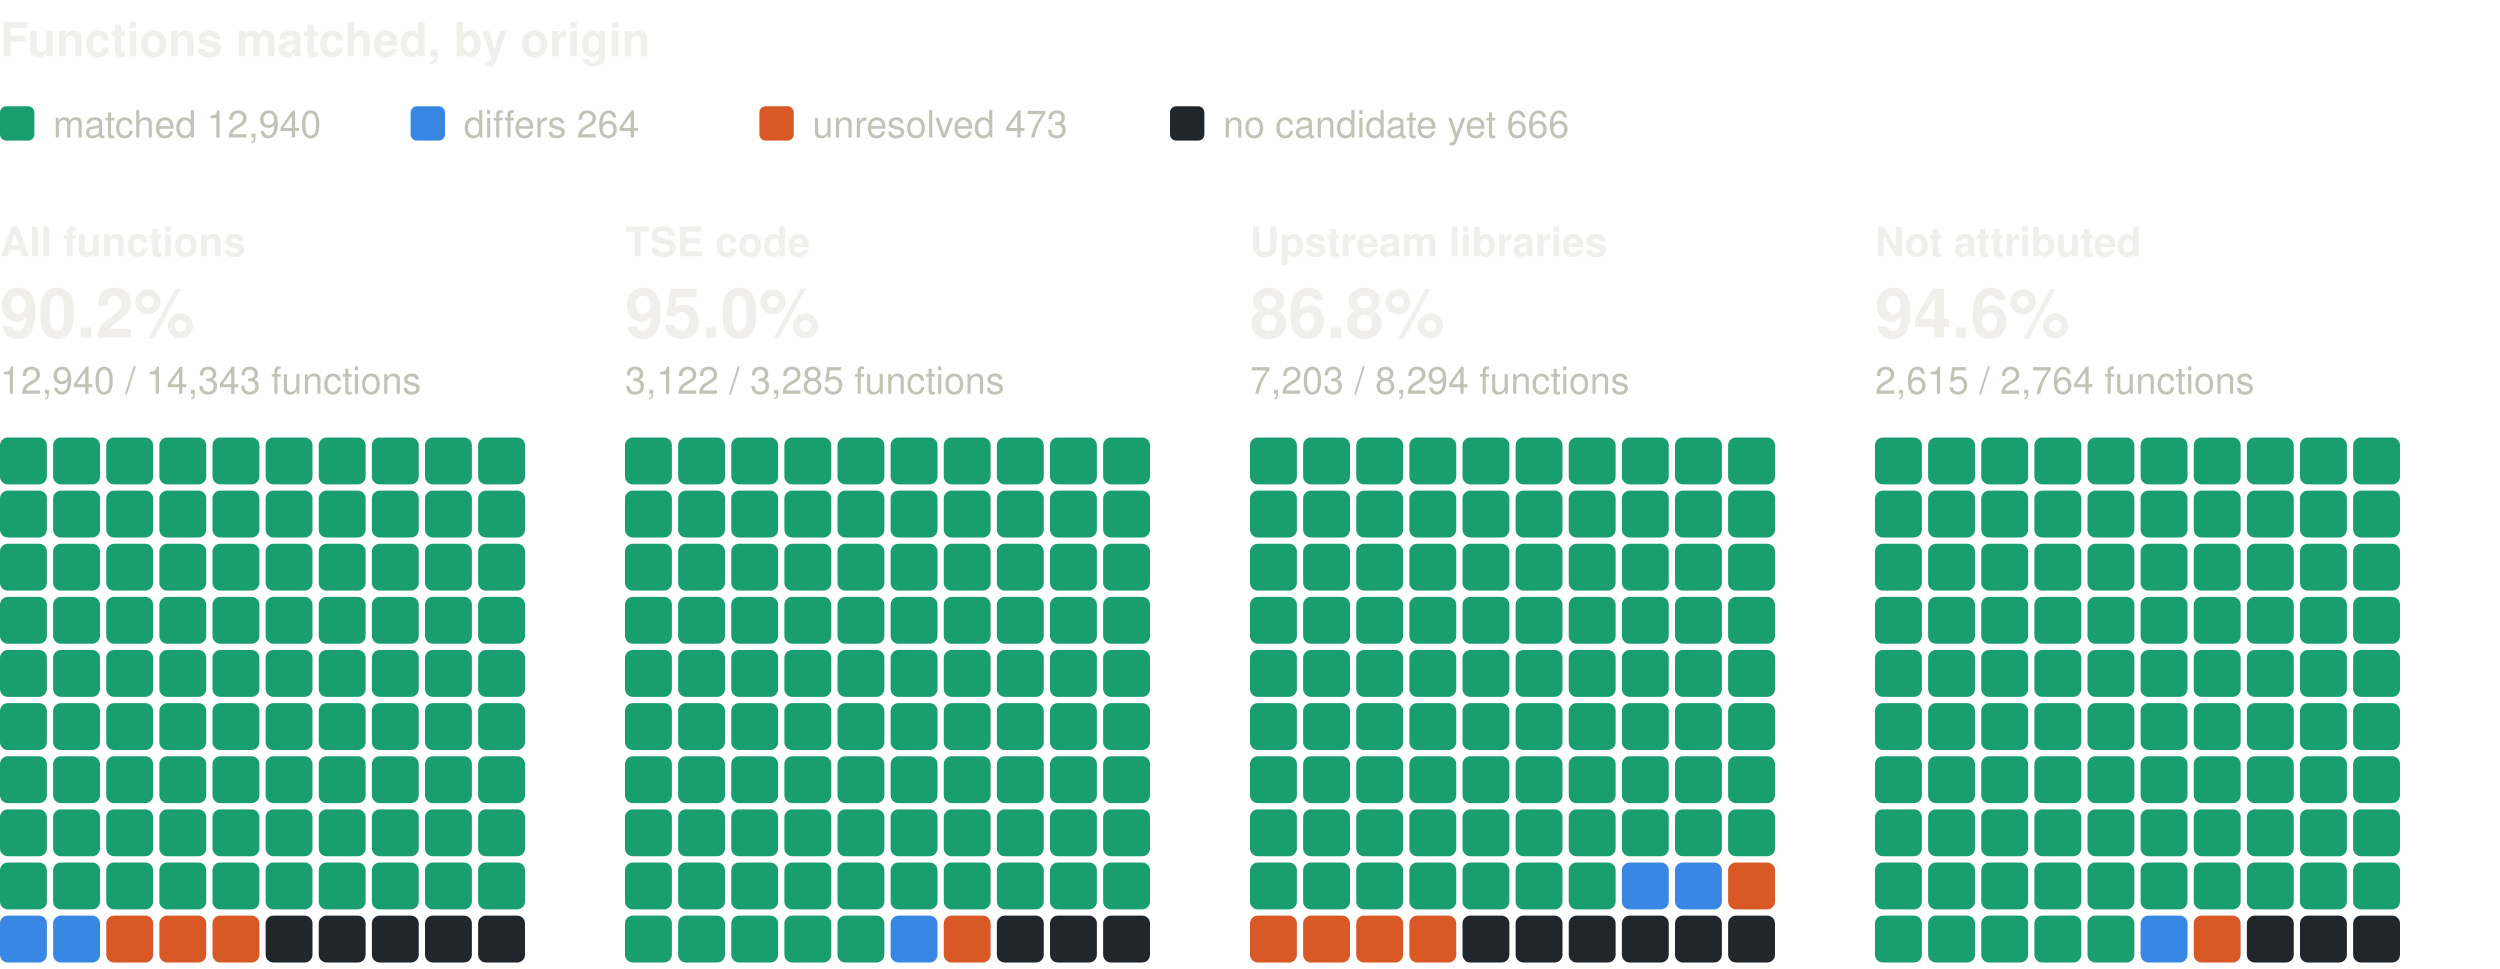
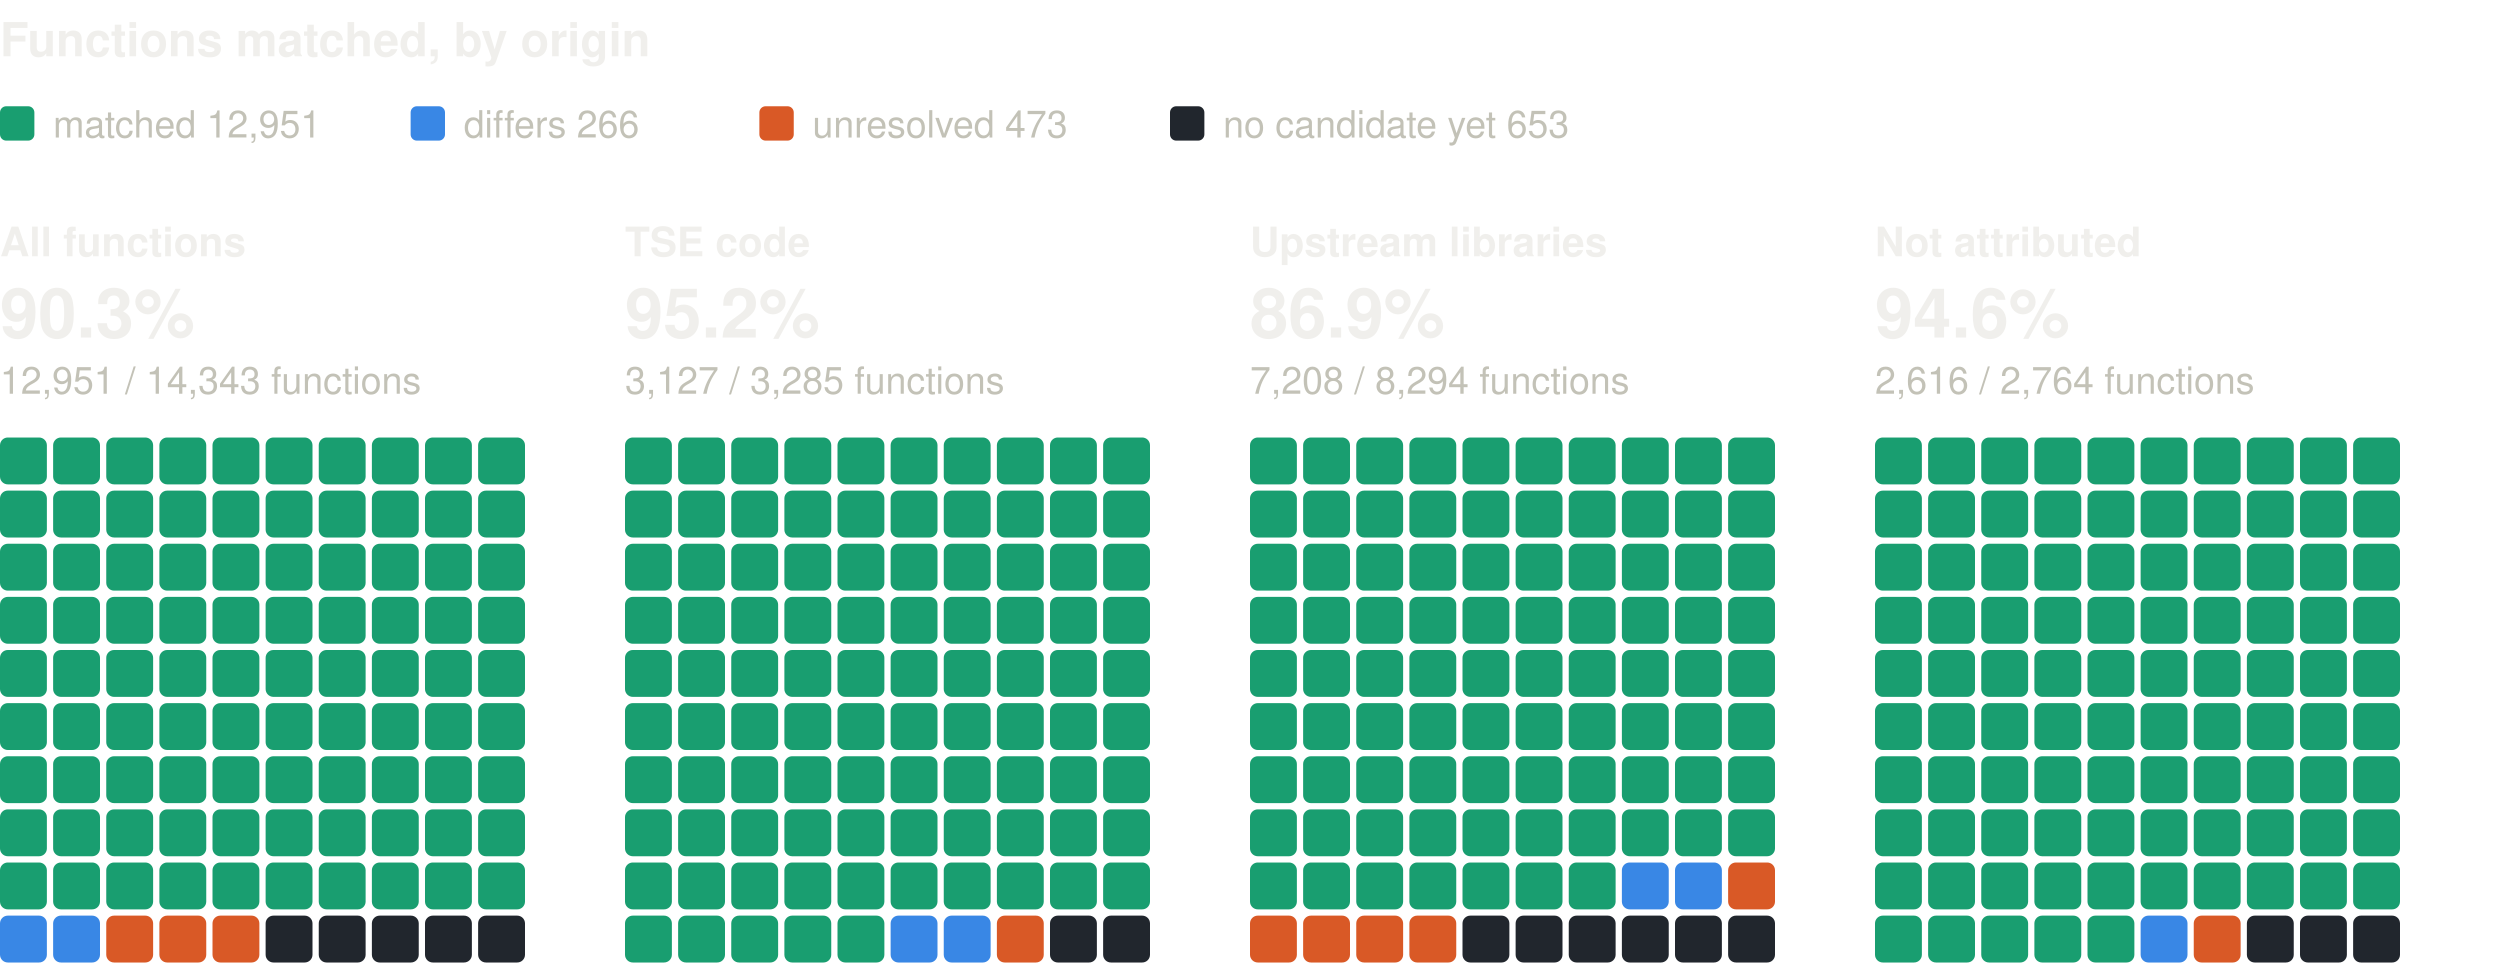
<svg xmlns="http://www.w3.org/2000/svg" width="800" height="310" viewBox="0 0 800 310" role="img" aria-label="Functions matched, by origin: one square per percent, coloured by verdict" font-family="system-ui, -apple-system, 'Segoe UI', Helvetica, Arial, sans-serif">
  <text x="0" y="18" font-size="15" fill="#f0efec" font-weight="600">Functions matched, by origin</text>
  <rect x="0" y="34" width="11" height="11" rx="2" fill="#199e70" />
-   <text x="17" y="44" font-size="12" fill="#c3c2b7">matched 12,940</text>
+   <text x="17" y="44" font-size="12" fill="#c3c2b7">matched 12,951</text>
  <rect x="131.4" y="34" width="11" height="11" rx="2" fill="#3987e5" />
-   <text x="148.4" y="44" font-size="12" fill="#c3c2b7">differs 264</text>
+   <text x="148.4" y="44" font-size="12" fill="#c3c2b7">differs 266</text>
  <rect x="243" y="34" width="11" height="11" rx="2" fill="#d95926" />
  <text x="260" y="44" font-size="12" fill="#c3c2b7">unresolved 473</text>
  <rect x="374.4" y="34" width="11" height="11" rx="2" fill="#21262d" />
-   <text x="391.4" y="44" font-size="12" fill="#c3c2b7">no candidate yet 666</text>
+   <text x="391.4" y="44" font-size="12" fill="#c3c2b7">no candidate yet 653</text>
  <text x="0" y="82" font-size="13" fill="#f0efec" font-weight="600">All functions</text>
-   <text x="0" y="108" font-size="22" fill="#f0efec" font-weight="600">90.2%</text>
-   <text x="0" y="126" font-size="12" fill="#c3c2b7">12,940 / 14,343 functions</text>
+   <text x="0" y="108" font-size="22" fill="#f0efec" font-weight="600">90.3%</text>
+   <text x="0" y="126" font-size="12" fill="#c3c2b7">12,951 / 14,343 functions</text>
  <rect x="0" y="140" width="15" height="15" rx="2.5" fill="#199e70" />
  <rect x="17" y="140" width="15" height="15" rx="2.5" fill="#199e70" />
  <rect x="34" y="140" width="15" height="15" rx="2.5" fill="#199e70" />
  <rect x="51" y="140" width="15" height="15" rx="2.5" fill="#199e70" />
  <rect x="68" y="140" width="15" height="15" rx="2.5" fill="#199e70" />
  <rect x="85" y="140" width="15" height="15" rx="2.5" fill="#199e70" />
  <rect x="102" y="140" width="15" height="15" rx="2.5" fill="#199e70" />
  <rect x="119" y="140" width="15" height="15" rx="2.5" fill="#199e70" />
  <rect x="136" y="140" width="15" height="15" rx="2.5" fill="#199e70" />
  <rect x="153" y="140" width="15" height="15" rx="2.5" fill="#199e70" />
  <rect x="0" y="157" width="15" height="15" rx="2.5" fill="#199e70" />
  <rect x="17" y="157" width="15" height="15" rx="2.5" fill="#199e70" />
  <rect x="34" y="157" width="15" height="15" rx="2.5" fill="#199e70" />
  <rect x="51" y="157" width="15" height="15" rx="2.5" fill="#199e70" />
  <rect x="68" y="157" width="15" height="15" rx="2.5" fill="#199e70" />
  <rect x="85" y="157" width="15" height="15" rx="2.5" fill="#199e70" />
  <rect x="102" y="157" width="15" height="15" rx="2.5" fill="#199e70" />
  <rect x="119" y="157" width="15" height="15" rx="2.5" fill="#199e70" />
  <rect x="136" y="157" width="15" height="15" rx="2.5" fill="#199e70" />
  <rect x="153" y="157" width="15" height="15" rx="2.5" fill="#199e70" />
  <rect x="0" y="174" width="15" height="15" rx="2.5" fill="#199e70" />
  <rect x="17" y="174" width="15" height="15" rx="2.5" fill="#199e70" />
  <rect x="34" y="174" width="15" height="15" rx="2.5" fill="#199e70" />
  <rect x="51" y="174" width="15" height="15" rx="2.5" fill="#199e70" />
  <rect x="68" y="174" width="15" height="15" rx="2.5" fill="#199e70" />
  <rect x="85" y="174" width="15" height="15" rx="2.5" fill="#199e70" />
  <rect x="102" y="174" width="15" height="15" rx="2.5" fill="#199e70" />
  <rect x="119" y="174" width="15" height="15" rx="2.5" fill="#199e70" />
  <rect x="136" y="174" width="15" height="15" rx="2.5" fill="#199e70" />
  <rect x="153" y="174" width="15" height="15" rx="2.5" fill="#199e70" />
  <rect x="0" y="191" width="15" height="15" rx="2.5" fill="#199e70" />
  <rect x="17" y="191" width="15" height="15" rx="2.5" fill="#199e70" />
  <rect x="34" y="191" width="15" height="15" rx="2.5" fill="#199e70" />
  <rect x="51" y="191" width="15" height="15" rx="2.5" fill="#199e70" />
  <rect x="68" y="191" width="15" height="15" rx="2.5" fill="#199e70" />
  <rect x="85" y="191" width="15" height="15" rx="2.5" fill="#199e70" />
  <rect x="102" y="191" width="15" height="15" rx="2.5" fill="#199e70" />
  <rect x="119" y="191" width="15" height="15" rx="2.5" fill="#199e70" />
  <rect x="136" y="191" width="15" height="15" rx="2.5" fill="#199e70" />
  <rect x="153" y="191" width="15" height="15" rx="2.5" fill="#199e70" />
  <rect x="0" y="208" width="15" height="15" rx="2.5" fill="#199e70" />
  <rect x="17" y="208" width="15" height="15" rx="2.5" fill="#199e70" />
  <rect x="34" y="208" width="15" height="15" rx="2.5" fill="#199e70" />
  <rect x="51" y="208" width="15" height="15" rx="2.5" fill="#199e70" />
  <rect x="68" y="208" width="15" height="15" rx="2.5" fill="#199e70" />
  <rect x="85" y="208" width="15" height="15" rx="2.5" fill="#199e70" />
  <rect x="102" y="208" width="15" height="15" rx="2.5" fill="#199e70" />
  <rect x="119" y="208" width="15" height="15" rx="2.5" fill="#199e70" />
  <rect x="136" y="208" width="15" height="15" rx="2.5" fill="#199e70" />
  <rect x="153" y="208" width="15" height="15" rx="2.5" fill="#199e70" />
  <rect x="0" y="225" width="15" height="15" rx="2.5" fill="#199e70" />
  <rect x="17" y="225" width="15" height="15" rx="2.5" fill="#199e70" />
  <rect x="34" y="225" width="15" height="15" rx="2.5" fill="#199e70" />
  <rect x="51" y="225" width="15" height="15" rx="2.5" fill="#199e70" />
  <rect x="68" y="225" width="15" height="15" rx="2.5" fill="#199e70" />
  <rect x="85" y="225" width="15" height="15" rx="2.5" fill="#199e70" />
  <rect x="102" y="225" width="15" height="15" rx="2.5" fill="#199e70" />
  <rect x="119" y="225" width="15" height="15" rx="2.5" fill="#199e70" />
  <rect x="136" y="225" width="15" height="15" rx="2.5" fill="#199e70" />
  <rect x="153" y="225" width="15" height="15" rx="2.5" fill="#199e70" />
  <rect x="0" y="242" width="15" height="15" rx="2.5" fill="#199e70" />
  <rect x="17" y="242" width="15" height="15" rx="2.5" fill="#199e70" />
  <rect x="34" y="242" width="15" height="15" rx="2.5" fill="#199e70" />
  <rect x="51" y="242" width="15" height="15" rx="2.5" fill="#199e70" />
  <rect x="68" y="242" width="15" height="15" rx="2.5" fill="#199e70" />
  <rect x="85" y="242" width="15" height="15" rx="2.5" fill="#199e70" />
  <rect x="102" y="242" width="15" height="15" rx="2.5" fill="#199e70" />
  <rect x="119" y="242" width="15" height="15" rx="2.5" fill="#199e70" />
  <rect x="136" y="242" width="15" height="15" rx="2.5" fill="#199e70" />
  <rect x="153" y="242" width="15" height="15" rx="2.5" fill="#199e70" />
  <rect x="0" y="259" width="15" height="15" rx="2.5" fill="#199e70" />
  <rect x="17" y="259" width="15" height="15" rx="2.5" fill="#199e70" />
  <rect x="34" y="259" width="15" height="15" rx="2.5" fill="#199e70" />
  <rect x="51" y="259" width="15" height="15" rx="2.5" fill="#199e70" />
  <rect x="68" y="259" width="15" height="15" rx="2.5" fill="#199e70" />
  <rect x="85" y="259" width="15" height="15" rx="2.5" fill="#199e70" />
  <rect x="102" y="259" width="15" height="15" rx="2.5" fill="#199e70" />
  <rect x="119" y="259" width="15" height="15" rx="2.5" fill="#199e70" />
  <rect x="136" y="259" width="15" height="15" rx="2.5" fill="#199e70" />
  <rect x="153" y="259" width="15" height="15" rx="2.5" fill="#199e70" />
  <rect x="0" y="276" width="15" height="15" rx="2.5" fill="#199e70" />
  <rect x="17" y="276" width="15" height="15" rx="2.5" fill="#199e70" />
  <rect x="34" y="276" width="15" height="15" rx="2.5" fill="#199e70" />
  <rect x="51" y="276" width="15" height="15" rx="2.5" fill="#199e70" />
  <rect x="68" y="276" width="15" height="15" rx="2.5" fill="#199e70" />
  <rect x="85" y="276" width="15" height="15" rx="2.5" fill="#199e70" />
  <rect x="102" y="276" width="15" height="15" rx="2.5" fill="#199e70" />
  <rect x="119" y="276" width="15" height="15" rx="2.5" fill="#199e70" />
  <rect x="136" y="276" width="15" height="15" rx="2.5" fill="#199e70" />
  <rect x="153" y="276" width="15" height="15" rx="2.5" fill="#199e70" />
  <rect x="0" y="293" width="15" height="15" rx="2.5" fill="#3987e5" />
  <rect x="17" y="293" width="15" height="15" rx="2.5" fill="#3987e5" />
  <rect x="34" y="293" width="15" height="15" rx="2.5" fill="#d95926" />
  <rect x="51" y="293" width="15" height="15" rx="2.5" fill="#d95926" />
  <rect x="68" y="293" width="15" height="15" rx="2.5" fill="#d95926" />
  <rect x="85" y="293" width="15" height="15" rx="2.5" fill="#21262d" />
  <rect x="102" y="293" width="15" height="15" rx="2.5" fill="#21262d" />
  <rect x="119" y="293" width="15" height="15" rx="2.5" fill="#21262d" />
  <rect x="136" y="293" width="15" height="15" rx="2.5" fill="#21262d" />
  <rect x="153" y="293" width="15" height="15" rx="2.5" fill="#21262d" />
  <text x="200" y="82" font-size="13" fill="#f0efec" font-weight="600">TSE code</text>
-   <text x="200" y="108" font-size="22" fill="#f0efec" font-weight="600">95.0%</text>
-   <text x="200" y="126" font-size="12" fill="#c3c2b7">3,122 / 3,285 functions</text>
+   <text x="200" y="108" font-size="22" fill="#f0efec" font-weight="600">95.2%</text>
+   <text x="200" y="126" font-size="12" fill="#c3c2b7">3,127 / 3,285 functions</text>
  <rect x="200" y="140" width="15" height="15" rx="2.5" fill="#199e70" />
  <rect x="217" y="140" width="15" height="15" rx="2.5" fill="#199e70" />
  <rect x="234" y="140" width="15" height="15" rx="2.5" fill="#199e70" />
  <rect x="251" y="140" width="15" height="15" rx="2.5" fill="#199e70" />
  <rect x="268" y="140" width="15" height="15" rx="2.5" fill="#199e70" />
  <rect x="285" y="140" width="15" height="15" rx="2.5" fill="#199e70" />
  <rect x="302" y="140" width="15" height="15" rx="2.5" fill="#199e70" />
  <rect x="319" y="140" width="15" height="15" rx="2.5" fill="#199e70" />
  <rect x="336" y="140" width="15" height="15" rx="2.5" fill="#199e70" />
  <rect x="353" y="140" width="15" height="15" rx="2.5" fill="#199e70" />
  <rect x="200" y="157" width="15" height="15" rx="2.5" fill="#199e70" />
  <rect x="217" y="157" width="15" height="15" rx="2.5" fill="#199e70" />
  <rect x="234" y="157" width="15" height="15" rx="2.5" fill="#199e70" />
  <rect x="251" y="157" width="15" height="15" rx="2.5" fill="#199e70" />
  <rect x="268" y="157" width="15" height="15" rx="2.5" fill="#199e70" />
  <rect x="285" y="157" width="15" height="15" rx="2.5" fill="#199e70" />
  <rect x="302" y="157" width="15" height="15" rx="2.5" fill="#199e70" />
  <rect x="319" y="157" width="15" height="15" rx="2.5" fill="#199e70" />
  <rect x="336" y="157" width="15" height="15" rx="2.5" fill="#199e70" />
  <rect x="353" y="157" width="15" height="15" rx="2.5" fill="#199e70" />
  <rect x="200" y="174" width="15" height="15" rx="2.5" fill="#199e70" />
  <rect x="217" y="174" width="15" height="15" rx="2.5" fill="#199e70" />
  <rect x="234" y="174" width="15" height="15" rx="2.5" fill="#199e70" />
  <rect x="251" y="174" width="15" height="15" rx="2.5" fill="#199e70" />
  <rect x="268" y="174" width="15" height="15" rx="2.5" fill="#199e70" />
  <rect x="285" y="174" width="15" height="15" rx="2.5" fill="#199e70" />
  <rect x="302" y="174" width="15" height="15" rx="2.5" fill="#199e70" />
  <rect x="319" y="174" width="15" height="15" rx="2.5" fill="#199e70" />
  <rect x="336" y="174" width="15" height="15" rx="2.5" fill="#199e70" />
  <rect x="353" y="174" width="15" height="15" rx="2.5" fill="#199e70" />
  <rect x="200" y="191" width="15" height="15" rx="2.5" fill="#199e70" />
  <rect x="217" y="191" width="15" height="15" rx="2.5" fill="#199e70" />
  <rect x="234" y="191" width="15" height="15" rx="2.5" fill="#199e70" />
  <rect x="251" y="191" width="15" height="15" rx="2.5" fill="#199e70" />
  <rect x="268" y="191" width="15" height="15" rx="2.5" fill="#199e70" />
  <rect x="285" y="191" width="15" height="15" rx="2.5" fill="#199e70" />
  <rect x="302" y="191" width="15" height="15" rx="2.5" fill="#199e70" />
  <rect x="319" y="191" width="15" height="15" rx="2.5" fill="#199e70" />
  <rect x="336" y="191" width="15" height="15" rx="2.5" fill="#199e70" />
  <rect x="353" y="191" width="15" height="15" rx="2.5" fill="#199e70" />
  <rect x="200" y="208" width="15" height="15" rx="2.5" fill="#199e70" />
  <rect x="217" y="208" width="15" height="15" rx="2.5" fill="#199e70" />
  <rect x="234" y="208" width="15" height="15" rx="2.5" fill="#199e70" />
  <rect x="251" y="208" width="15" height="15" rx="2.5" fill="#199e70" />
  <rect x="268" y="208" width="15" height="15" rx="2.5" fill="#199e70" />
  <rect x="285" y="208" width="15" height="15" rx="2.5" fill="#199e70" />
  <rect x="302" y="208" width="15" height="15" rx="2.5" fill="#199e70" />
  <rect x="319" y="208" width="15" height="15" rx="2.5" fill="#199e70" />
  <rect x="336" y="208" width="15" height="15" rx="2.5" fill="#199e70" />
  <rect x="353" y="208" width="15" height="15" rx="2.5" fill="#199e70" />
  <rect x="200" y="225" width="15" height="15" rx="2.5" fill="#199e70" />
  <rect x="217" y="225" width="15" height="15" rx="2.5" fill="#199e70" />
  <rect x="234" y="225" width="15" height="15" rx="2.5" fill="#199e70" />
  <rect x="251" y="225" width="15" height="15" rx="2.5" fill="#199e70" />
  <rect x="268" y="225" width="15" height="15" rx="2.5" fill="#199e70" />
  <rect x="285" y="225" width="15" height="15" rx="2.5" fill="#199e70" />
  <rect x="302" y="225" width="15" height="15" rx="2.5" fill="#199e70" />
  <rect x="319" y="225" width="15" height="15" rx="2.5" fill="#199e70" />
  <rect x="336" y="225" width="15" height="15" rx="2.5" fill="#199e70" />
  <rect x="353" y="225" width="15" height="15" rx="2.5" fill="#199e70" />
  <rect x="200" y="242" width="15" height="15" rx="2.5" fill="#199e70" />
  <rect x="217" y="242" width="15" height="15" rx="2.5" fill="#199e70" />
  <rect x="234" y="242" width="15" height="15" rx="2.5" fill="#199e70" />
  <rect x="251" y="242" width="15" height="15" rx="2.5" fill="#199e70" />
  <rect x="268" y="242" width="15" height="15" rx="2.5" fill="#199e70" />
  <rect x="285" y="242" width="15" height="15" rx="2.5" fill="#199e70" />
  <rect x="302" y="242" width="15" height="15" rx="2.5" fill="#199e70" />
  <rect x="319" y="242" width="15" height="15" rx="2.5" fill="#199e70" />
  <rect x="336" y="242" width="15" height="15" rx="2.5" fill="#199e70" />
  <rect x="353" y="242" width="15" height="15" rx="2.5" fill="#199e70" />
  <rect x="200" y="259" width="15" height="15" rx="2.5" fill="#199e70" />
  <rect x="217" y="259" width="15" height="15" rx="2.5" fill="#199e70" />
  <rect x="234" y="259" width="15" height="15" rx="2.5" fill="#199e70" />
  <rect x="251" y="259" width="15" height="15" rx="2.5" fill="#199e70" />
  <rect x="268" y="259" width="15" height="15" rx="2.5" fill="#199e70" />
  <rect x="285" y="259" width="15" height="15" rx="2.5" fill="#199e70" />
  <rect x="302" y="259" width="15" height="15" rx="2.5" fill="#199e70" />
  <rect x="319" y="259" width="15" height="15" rx="2.5" fill="#199e70" />
  <rect x="336" y="259" width="15" height="15" rx="2.5" fill="#199e70" />
  <rect x="353" y="259" width="15" height="15" rx="2.5" fill="#199e70" />
  <rect x="200" y="276" width="15" height="15" rx="2.5" fill="#199e70" />
  <rect x="217" y="276" width="15" height="15" rx="2.5" fill="#199e70" />
  <rect x="234" y="276" width="15" height="15" rx="2.5" fill="#199e70" />
  <rect x="251" y="276" width="15" height="15" rx="2.5" fill="#199e70" />
  <rect x="268" y="276" width="15" height="15" rx="2.5" fill="#199e70" />
  <rect x="285" y="276" width="15" height="15" rx="2.5" fill="#199e70" />
  <rect x="302" y="276" width="15" height="15" rx="2.5" fill="#199e70" />
  <rect x="319" y="276" width="15" height="15" rx="2.5" fill="#199e70" />
  <rect x="336" y="276" width="15" height="15" rx="2.5" fill="#199e70" />
  <rect x="353" y="276" width="15" height="15" rx="2.5" fill="#199e70" />
  <rect x="200" y="293" width="15" height="15" rx="2.5" fill="#199e70" />
  <rect x="217" y="293" width="15" height="15" rx="2.5" fill="#199e70" />
  <rect x="234" y="293" width="15" height="15" rx="2.5" fill="#199e70" />
  <rect x="251" y="293" width="15" height="15" rx="2.5" fill="#199e70" />
  <rect x="268" y="293" width="15" height="15" rx="2.5" fill="#199e70" />
  <rect x="285" y="293" width="15" height="15" rx="2.5" fill="#3987e5" />
-   <rect x="302" y="293" width="15" height="15" rx="2.5" fill="#d95926" />
-   <rect x="319" y="293" width="15" height="15" rx="2.5" fill="#21262d" />
+   <rect x="302" y="293" width="15" height="15" rx="2.5" fill="#3987e5" />
+   <rect x="319" y="293" width="15" height="15" rx="2.5" fill="#d95926" />
  <rect x="336" y="293" width="15" height="15" rx="2.5" fill="#21262d" />
  <rect x="353" y="293" width="15" height="15" rx="2.5" fill="#21262d" />
  <text x="400" y="82" font-size="13" fill="#f0efec" font-weight="600">Upstream libraries</text>
-   <text x="400" y="108" font-size="22" fill="#f0efec" font-weight="600">86.8%</text>
-   <text x="400" y="126" font-size="12" fill="#c3c2b7">7,203 / 8,294 functions</text>
+   <text x="400" y="108" font-size="22" fill="#f0efec" font-weight="600">86.9%</text>
+   <text x="400" y="126" font-size="12" fill="#c3c2b7">7,208 / 8,294 functions</text>
  <rect x="400" y="140" width="15" height="15" rx="2.5" fill="#199e70" />
  <rect x="417" y="140" width="15" height="15" rx="2.5" fill="#199e70" />
  <rect x="434" y="140" width="15" height="15" rx="2.5" fill="#199e70" />
  <rect x="451" y="140" width="15" height="15" rx="2.5" fill="#199e70" />
  <rect x="468" y="140" width="15" height="15" rx="2.5" fill="#199e70" />
  <rect x="485" y="140" width="15" height="15" rx="2.5" fill="#199e70" />
  <rect x="502" y="140" width="15" height="15" rx="2.5" fill="#199e70" />
  <rect x="519" y="140" width="15" height="15" rx="2.5" fill="#199e70" />
  <rect x="536" y="140" width="15" height="15" rx="2.5" fill="#199e70" />
  <rect x="553" y="140" width="15" height="15" rx="2.5" fill="#199e70" />
  <rect x="400" y="157" width="15" height="15" rx="2.5" fill="#199e70" />
  <rect x="417" y="157" width="15" height="15" rx="2.5" fill="#199e70" />
  <rect x="434" y="157" width="15" height="15" rx="2.5" fill="#199e70" />
  <rect x="451" y="157" width="15" height="15" rx="2.5" fill="#199e70" />
  <rect x="468" y="157" width="15" height="15" rx="2.5" fill="#199e70" />
  <rect x="485" y="157" width="15" height="15" rx="2.5" fill="#199e70" />
  <rect x="502" y="157" width="15" height="15" rx="2.5" fill="#199e70" />
  <rect x="519" y="157" width="15" height="15" rx="2.5" fill="#199e70" />
  <rect x="536" y="157" width="15" height="15" rx="2.5" fill="#199e70" />
  <rect x="553" y="157" width="15" height="15" rx="2.5" fill="#199e70" />
  <rect x="400" y="174" width="15" height="15" rx="2.5" fill="#199e70" />
  <rect x="417" y="174" width="15" height="15" rx="2.5" fill="#199e70" />
  <rect x="434" y="174" width="15" height="15" rx="2.5" fill="#199e70" />
  <rect x="451" y="174" width="15" height="15" rx="2.5" fill="#199e70" />
  <rect x="468" y="174" width="15" height="15" rx="2.5" fill="#199e70" />
  <rect x="485" y="174" width="15" height="15" rx="2.5" fill="#199e70" />
  <rect x="502" y="174" width="15" height="15" rx="2.5" fill="#199e70" />
  <rect x="519" y="174" width="15" height="15" rx="2.5" fill="#199e70" />
  <rect x="536" y="174" width="15" height="15" rx="2.5" fill="#199e70" />
  <rect x="553" y="174" width="15" height="15" rx="2.5" fill="#199e70" />
  <rect x="400" y="191" width="15" height="15" rx="2.5" fill="#199e70" />
  <rect x="417" y="191" width="15" height="15" rx="2.5" fill="#199e70" />
  <rect x="434" y="191" width="15" height="15" rx="2.5" fill="#199e70" />
  <rect x="451" y="191" width="15" height="15" rx="2.5" fill="#199e70" />
  <rect x="468" y="191" width="15" height="15" rx="2.5" fill="#199e70" />
  <rect x="485" y="191" width="15" height="15" rx="2.5" fill="#199e70" />
  <rect x="502" y="191" width="15" height="15" rx="2.5" fill="#199e70" />
  <rect x="519" y="191" width="15" height="15" rx="2.5" fill="#199e70" />
  <rect x="536" y="191" width="15" height="15" rx="2.5" fill="#199e70" />
  <rect x="553" y="191" width="15" height="15" rx="2.5" fill="#199e70" />
  <rect x="400" y="208" width="15" height="15" rx="2.5" fill="#199e70" />
  <rect x="417" y="208" width="15" height="15" rx="2.5" fill="#199e70" />
  <rect x="434" y="208" width="15" height="15" rx="2.5" fill="#199e70" />
  <rect x="451" y="208" width="15" height="15" rx="2.5" fill="#199e70" />
  <rect x="468" y="208" width="15" height="15" rx="2.5" fill="#199e70" />
  <rect x="485" y="208" width="15" height="15" rx="2.5" fill="#199e70" />
  <rect x="502" y="208" width="15" height="15" rx="2.5" fill="#199e70" />
  <rect x="519" y="208" width="15" height="15" rx="2.5" fill="#199e70" />
  <rect x="536" y="208" width="15" height="15" rx="2.5" fill="#199e70" />
  <rect x="553" y="208" width="15" height="15" rx="2.5" fill="#199e70" />
  <rect x="400" y="225" width="15" height="15" rx="2.5" fill="#199e70" />
  <rect x="417" y="225" width="15" height="15" rx="2.5" fill="#199e70" />
  <rect x="434" y="225" width="15" height="15" rx="2.5" fill="#199e70" />
  <rect x="451" y="225" width="15" height="15" rx="2.5" fill="#199e70" />
  <rect x="468" y="225" width="15" height="15" rx="2.5" fill="#199e70" />
  <rect x="485" y="225" width="15" height="15" rx="2.5" fill="#199e70" />
  <rect x="502" y="225" width="15" height="15" rx="2.5" fill="#199e70" />
  <rect x="519" y="225" width="15" height="15" rx="2.5" fill="#199e70" />
  <rect x="536" y="225" width="15" height="15" rx="2.5" fill="#199e70" />
  <rect x="553" y="225" width="15" height="15" rx="2.5" fill="#199e70" />
  <rect x="400" y="242" width="15" height="15" rx="2.5" fill="#199e70" />
  <rect x="417" y="242" width="15" height="15" rx="2.5" fill="#199e70" />
  <rect x="434" y="242" width="15" height="15" rx="2.5" fill="#199e70" />
  <rect x="451" y="242" width="15" height="15" rx="2.5" fill="#199e70" />
  <rect x="468" y="242" width="15" height="15" rx="2.5" fill="#199e70" />
  <rect x="485" y="242" width="15" height="15" rx="2.5" fill="#199e70" />
  <rect x="502" y="242" width="15" height="15" rx="2.5" fill="#199e70" />
  <rect x="519" y="242" width="15" height="15" rx="2.5" fill="#199e70" />
  <rect x="536" y="242" width="15" height="15" rx="2.5" fill="#199e70" />
  <rect x="553" y="242" width="15" height="15" rx="2.5" fill="#199e70" />
  <rect x="400" y="259" width="15" height="15" rx="2.5" fill="#199e70" />
  <rect x="417" y="259" width="15" height="15" rx="2.5" fill="#199e70" />
  <rect x="434" y="259" width="15" height="15" rx="2.5" fill="#199e70" />
  <rect x="451" y="259" width="15" height="15" rx="2.5" fill="#199e70" />
  <rect x="468" y="259" width="15" height="15" rx="2.5" fill="#199e70" />
  <rect x="485" y="259" width="15" height="15" rx="2.5" fill="#199e70" />
  <rect x="502" y="259" width="15" height="15" rx="2.5" fill="#199e70" />
  <rect x="519" y="259" width="15" height="15" rx="2.5" fill="#199e70" />
  <rect x="536" y="259" width="15" height="15" rx="2.5" fill="#199e70" />
  <rect x="553" y="259" width="15" height="15" rx="2.5" fill="#199e70" />
  <rect x="400" y="276" width="15" height="15" rx="2.5" fill="#199e70" />
  <rect x="417" y="276" width="15" height="15" rx="2.5" fill="#199e70" />
  <rect x="434" y="276" width="15" height="15" rx="2.5" fill="#199e70" />
  <rect x="451" y="276" width="15" height="15" rx="2.5" fill="#199e70" />
  <rect x="468" y="276" width="15" height="15" rx="2.5" fill="#199e70" />
  <rect x="485" y="276" width="15" height="15" rx="2.5" fill="#199e70" />
  <rect x="502" y="276" width="15" height="15" rx="2.5" fill="#199e70" />
  <rect x="519" y="276" width="15" height="15" rx="2.5" fill="#3987e5" />
  <rect x="536" y="276" width="15" height="15" rx="2.5" fill="#3987e5" />
  <rect x="553" y="276" width="15" height="15" rx="2.5" fill="#d95926" />
  <rect x="400" y="293" width="15" height="15" rx="2.5" fill="#d95926" />
  <rect x="417" y="293" width="15" height="15" rx="2.5" fill="#d95926" />
  <rect x="434" y="293" width="15" height="15" rx="2.5" fill="#d95926" />
  <rect x="451" y="293" width="15" height="15" rx="2.5" fill="#d95926" />
  <rect x="468" y="293" width="15" height="15" rx="2.5" fill="#21262d" />
  <rect x="485" y="293" width="15" height="15" rx="2.5" fill="#21262d" />
  <rect x="502" y="293" width="15" height="15" rx="2.5" fill="#21262d" />
  <rect x="519" y="293" width="15" height="15" rx="2.5" fill="#21262d" />
  <rect x="536" y="293" width="15" height="15" rx="2.5" fill="#21262d" />
  <rect x="553" y="293" width="15" height="15" rx="2.5" fill="#21262d" />
  <text x="600" y="82" font-size="13" fill="#f0efec" font-weight="600">Not attributed</text>
  <text x="600" y="108" font-size="22" fill="#f0efec" font-weight="600">94.6%</text>
-   <text x="600" y="126" font-size="12" fill="#c3c2b7">2,615 / 2,764 functions</text>
+   <text x="600" y="126" font-size="12" fill="#c3c2b7">2,616 / 2,764 functions</text>
  <rect x="600" y="140" width="15" height="15" rx="2.5" fill="#199e70" />
  <rect x="617" y="140" width="15" height="15" rx="2.5" fill="#199e70" />
  <rect x="634" y="140" width="15" height="15" rx="2.5" fill="#199e70" />
  <rect x="651" y="140" width="15" height="15" rx="2.5" fill="#199e70" />
  <rect x="668" y="140" width="15" height="15" rx="2.5" fill="#199e70" />
  <rect x="685" y="140" width="15" height="15" rx="2.5" fill="#199e70" />
  <rect x="702" y="140" width="15" height="15" rx="2.5" fill="#199e70" />
  <rect x="719" y="140" width="15" height="15" rx="2.5" fill="#199e70" />
  <rect x="736" y="140" width="15" height="15" rx="2.5" fill="#199e70" />
  <rect x="753" y="140" width="15" height="15" rx="2.5" fill="#199e70" />
  <rect x="600" y="157" width="15" height="15" rx="2.5" fill="#199e70" />
  <rect x="617" y="157" width="15" height="15" rx="2.5" fill="#199e70" />
  <rect x="634" y="157" width="15" height="15" rx="2.5" fill="#199e70" />
  <rect x="651" y="157" width="15" height="15" rx="2.5" fill="#199e70" />
  <rect x="668" y="157" width="15" height="15" rx="2.5" fill="#199e70" />
  <rect x="685" y="157" width="15" height="15" rx="2.5" fill="#199e70" />
  <rect x="702" y="157" width="15" height="15" rx="2.5" fill="#199e70" />
  <rect x="719" y="157" width="15" height="15" rx="2.5" fill="#199e70" />
  <rect x="736" y="157" width="15" height="15" rx="2.5" fill="#199e70" />
  <rect x="753" y="157" width="15" height="15" rx="2.5" fill="#199e70" />
  <rect x="600" y="174" width="15" height="15" rx="2.5" fill="#199e70" />
  <rect x="617" y="174" width="15" height="15" rx="2.5" fill="#199e70" />
  <rect x="634" y="174" width="15" height="15" rx="2.5" fill="#199e70" />
  <rect x="651" y="174" width="15" height="15" rx="2.5" fill="#199e70" />
  <rect x="668" y="174" width="15" height="15" rx="2.5" fill="#199e70" />
  <rect x="685" y="174" width="15" height="15" rx="2.5" fill="#199e70" />
  <rect x="702" y="174" width="15" height="15" rx="2.5" fill="#199e70" />
  <rect x="719" y="174" width="15" height="15" rx="2.5" fill="#199e70" />
  <rect x="736" y="174" width="15" height="15" rx="2.5" fill="#199e70" />
  <rect x="753" y="174" width="15" height="15" rx="2.5" fill="#199e70" />
  <rect x="600" y="191" width="15" height="15" rx="2.5" fill="#199e70" />
  <rect x="617" y="191" width="15" height="15" rx="2.5" fill="#199e70" />
  <rect x="634" y="191" width="15" height="15" rx="2.5" fill="#199e70" />
  <rect x="651" y="191" width="15" height="15" rx="2.5" fill="#199e70" />
  <rect x="668" y="191" width="15" height="15" rx="2.5" fill="#199e70" />
  <rect x="685" y="191" width="15" height="15" rx="2.5" fill="#199e70" />
  <rect x="702" y="191" width="15" height="15" rx="2.5" fill="#199e70" />
  <rect x="719" y="191" width="15" height="15" rx="2.5" fill="#199e70" />
  <rect x="736" y="191" width="15" height="15" rx="2.5" fill="#199e70" />
  <rect x="753" y="191" width="15" height="15" rx="2.5" fill="#199e70" />
  <rect x="600" y="208" width="15" height="15" rx="2.5" fill="#199e70" />
  <rect x="617" y="208" width="15" height="15" rx="2.5" fill="#199e70" />
  <rect x="634" y="208" width="15" height="15" rx="2.5" fill="#199e70" />
  <rect x="651" y="208" width="15" height="15" rx="2.5" fill="#199e70" />
  <rect x="668" y="208" width="15" height="15" rx="2.5" fill="#199e70" />
  <rect x="685" y="208" width="15" height="15" rx="2.5" fill="#199e70" />
  <rect x="702" y="208" width="15" height="15" rx="2.5" fill="#199e70" />
  <rect x="719" y="208" width="15" height="15" rx="2.5" fill="#199e70" />
  <rect x="736" y="208" width="15" height="15" rx="2.5" fill="#199e70" />
  <rect x="753" y="208" width="15" height="15" rx="2.5" fill="#199e70" />
  <rect x="600" y="225" width="15" height="15" rx="2.5" fill="#199e70" />
  <rect x="617" y="225" width="15" height="15" rx="2.5" fill="#199e70" />
  <rect x="634" y="225" width="15" height="15" rx="2.5" fill="#199e70" />
  <rect x="651" y="225" width="15" height="15" rx="2.5" fill="#199e70" />
  <rect x="668" y="225" width="15" height="15" rx="2.5" fill="#199e70" />
  <rect x="685" y="225" width="15" height="15" rx="2.5" fill="#199e70" />
  <rect x="702" y="225" width="15" height="15" rx="2.5" fill="#199e70" />
  <rect x="719" y="225" width="15" height="15" rx="2.5" fill="#199e70" />
  <rect x="736" y="225" width="15" height="15" rx="2.5" fill="#199e70" />
  <rect x="753" y="225" width="15" height="15" rx="2.5" fill="#199e70" />
  <rect x="600" y="242" width="15" height="15" rx="2.5" fill="#199e70" />
  <rect x="617" y="242" width="15" height="15" rx="2.5" fill="#199e70" />
  <rect x="634" y="242" width="15" height="15" rx="2.5" fill="#199e70" />
  <rect x="651" y="242" width="15" height="15" rx="2.5" fill="#199e70" />
  <rect x="668" y="242" width="15" height="15" rx="2.5" fill="#199e70" />
  <rect x="685" y="242" width="15" height="15" rx="2.5" fill="#199e70" />
  <rect x="702" y="242" width="15" height="15" rx="2.5" fill="#199e70" />
  <rect x="719" y="242" width="15" height="15" rx="2.5" fill="#199e70" />
  <rect x="736" y="242" width="15" height="15" rx="2.5" fill="#199e70" />
  <rect x="753" y="242" width="15" height="15" rx="2.5" fill="#199e70" />
  <rect x="600" y="259" width="15" height="15" rx="2.5" fill="#199e70" />
  <rect x="617" y="259" width="15" height="15" rx="2.5" fill="#199e70" />
  <rect x="634" y="259" width="15" height="15" rx="2.5" fill="#199e70" />
  <rect x="651" y="259" width="15" height="15" rx="2.5" fill="#199e70" />
  <rect x="668" y="259" width="15" height="15" rx="2.5" fill="#199e70" />
  <rect x="685" y="259" width="15" height="15" rx="2.5" fill="#199e70" />
  <rect x="702" y="259" width="15" height="15" rx="2.5" fill="#199e70" />
  <rect x="719" y="259" width="15" height="15" rx="2.5" fill="#199e70" />
  <rect x="736" y="259" width="15" height="15" rx="2.5" fill="#199e70" />
  <rect x="753" y="259" width="15" height="15" rx="2.5" fill="#199e70" />
  <rect x="600" y="276" width="15" height="15" rx="2.5" fill="#199e70" />
  <rect x="617" y="276" width="15" height="15" rx="2.5" fill="#199e70" />
  <rect x="634" y="276" width="15" height="15" rx="2.5" fill="#199e70" />
  <rect x="651" y="276" width="15" height="15" rx="2.5" fill="#199e70" />
  <rect x="668" y="276" width="15" height="15" rx="2.5" fill="#199e70" />
  <rect x="685" y="276" width="15" height="15" rx="2.5" fill="#199e70" />
  <rect x="702" y="276" width="15" height="15" rx="2.5" fill="#199e70" />
  <rect x="719" y="276" width="15" height="15" rx="2.5" fill="#199e70" />
  <rect x="736" y="276" width="15" height="15" rx="2.5" fill="#199e70" />
  <rect x="753" y="276" width="15" height="15" rx="2.5" fill="#199e70" />
  <rect x="600" y="293" width="15" height="15" rx="2.5" fill="#199e70" />
  <rect x="617" y="293" width="15" height="15" rx="2.5" fill="#199e70" />
  <rect x="634" y="293" width="15" height="15" rx="2.5" fill="#199e70" />
  <rect x="651" y="293" width="15" height="15" rx="2.5" fill="#199e70" />
  <rect x="668" y="293" width="15" height="15" rx="2.5" fill="#199e70" />
  <rect x="685" y="293" width="15" height="15" rx="2.5" fill="#3987e5" />
  <rect x="702" y="293" width="15" height="15" rx="2.5" fill="#d95926" />
  <rect x="719" y="293" width="15" height="15" rx="2.5" fill="#21262d" />
  <rect x="736" y="293" width="15" height="15" rx="2.5" fill="#21262d" />
  <rect x="753" y="293" width="15" height="15" rx="2.5" fill="#21262d" />
</svg>
